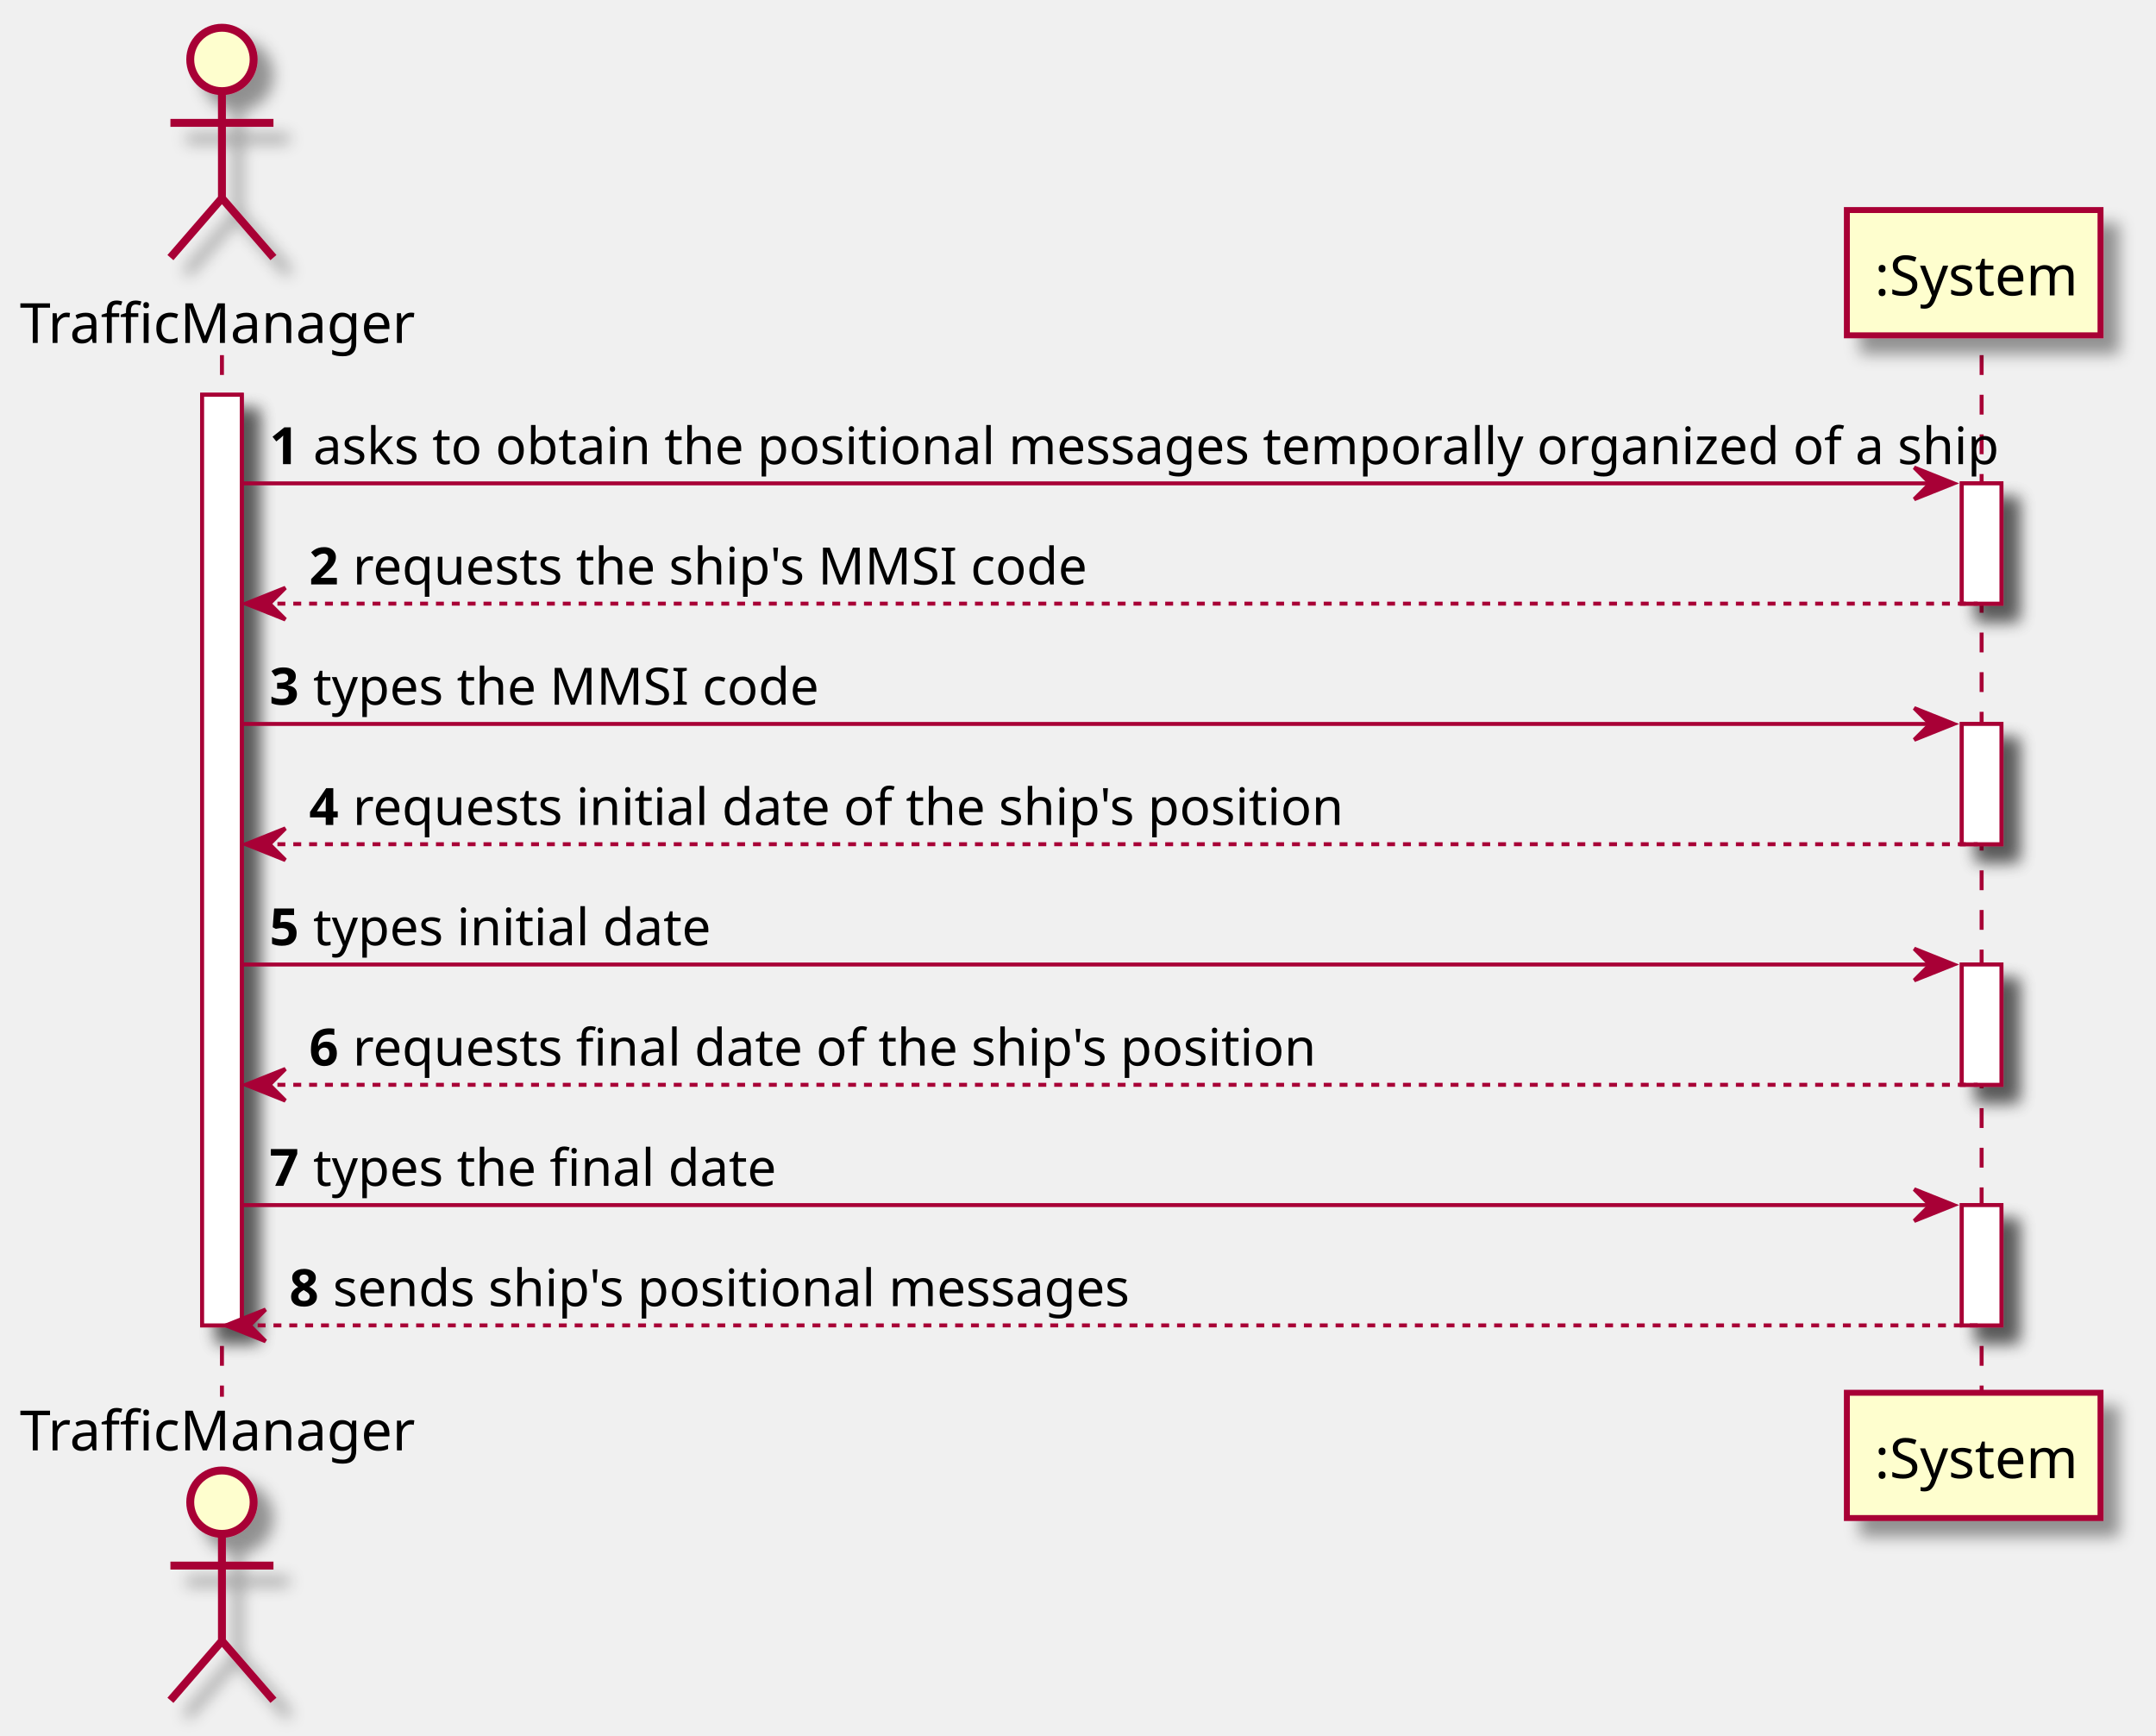
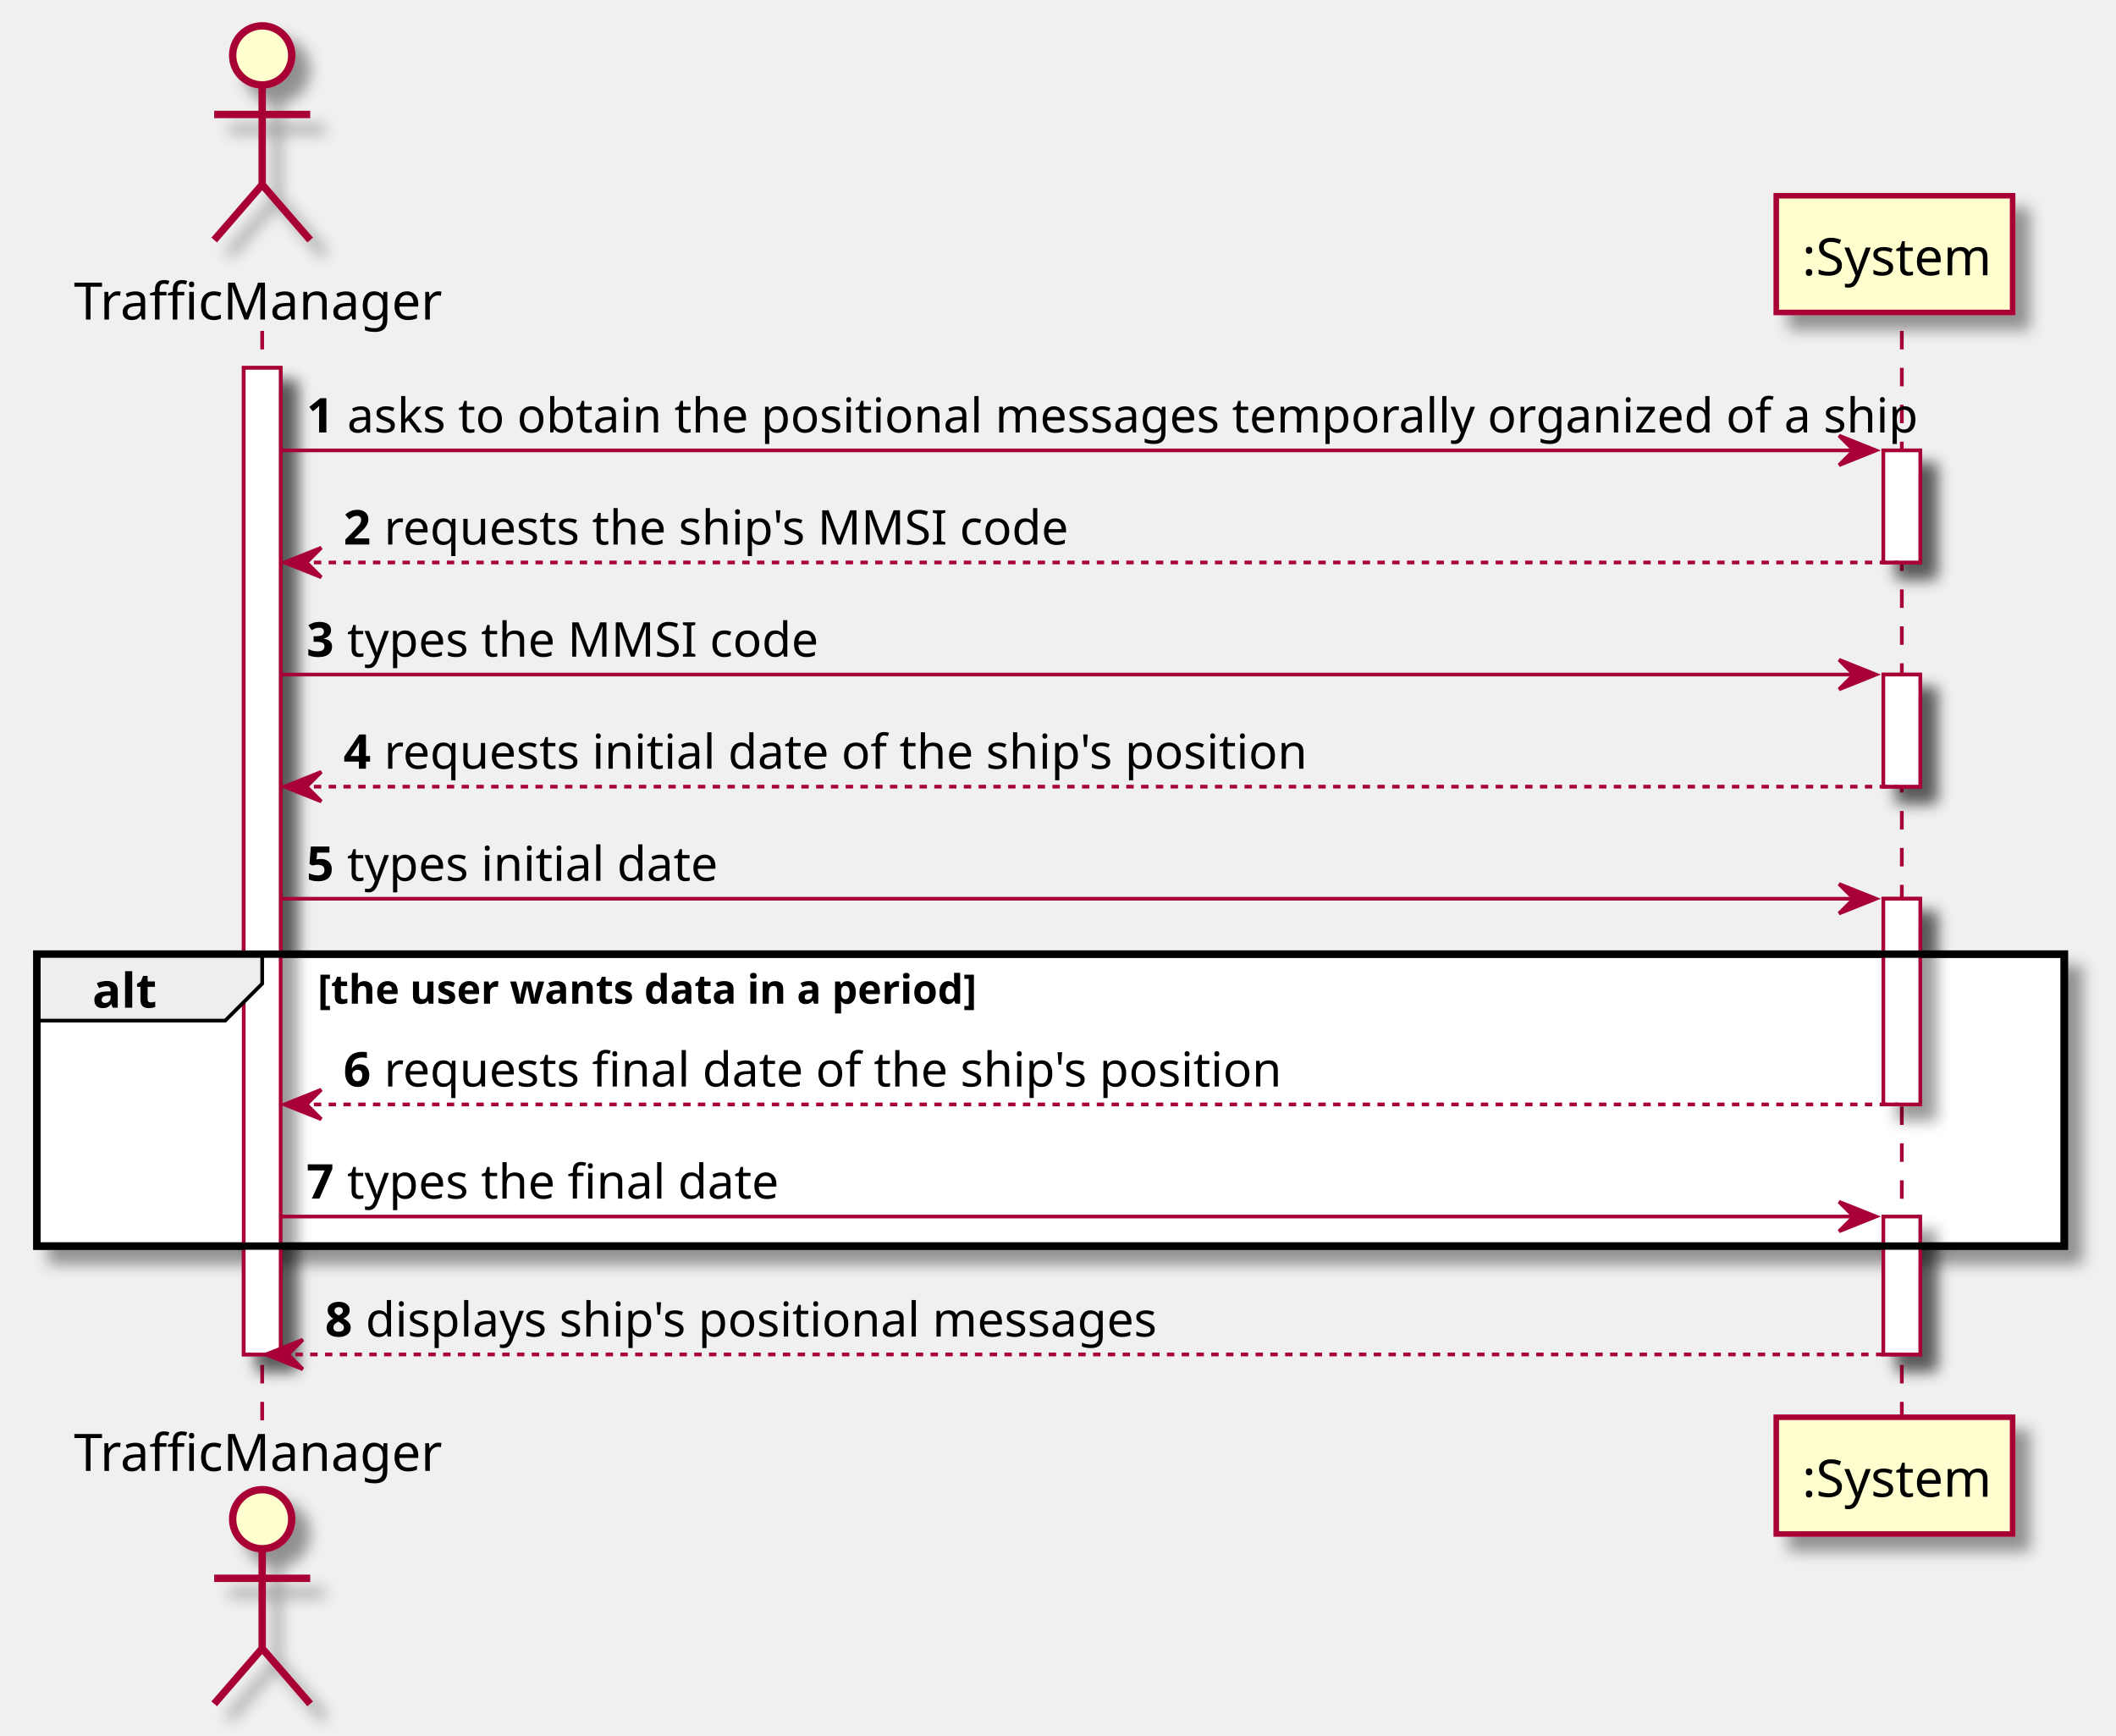
- <svg xmlns="http://www.w3.org/2000/svg" contentScriptType="application/ecmascript" contentStyleType="text/css" height="438px" preserveAspectRatio="none" style="width:544px;height:438px;" version="1.1" viewBox="0 0 544 438" width="544px" zoomAndPan="magnify">
+ <svg xmlns="http://www.w3.org/2000/svg" contentScriptType="application/ecmascript" contentStyleType="text/css" height="470px" preserveAspectRatio="none" style="width:573px;height:470px;background:#FFFFFF;" version="1.1" viewBox="0 0 573 470" width="573px" zoomAndPan="magnify">
  <defs>
-     <filter height="300%" id="fuwtdqy0cvx1w" width="300%" x="-1" y="-1">
+     <filter height="300%" id="fkhpue02e9cd5" width="300%" x="-1" y="-1">
      <feGaussianBlur result="blurOut" stdDeviation="2.0" />
      <feColorMatrix in="blurOut" result="blurOut2" type="matrix" values="0 0 0 0 0 0 0 0 0 0 0 0 0 0 0 0 0 0 .4 0" />
      <feOffset dx="4.0" dy="4.0" in="blurOut2" result="blurOut3" />
      <feBlend in="SourceGraphic" in2="blurOut3" mode="normal" />
    </filter>
  </defs>
  <g>
-     <rect fill="#FFFFFF" filter="url(#fuwtdqy0cvx1w)" height="234.812" style="stroke:#A80036;stroke-width:1.0;" width="10" x="51" y="99.609" />
-     <rect fill="#FFFFFF" filter="url(#fuwtdqy0cvx1w)" height="30.352" style="stroke:#A80036;stroke-width:1.0;" width="10" x="495" y="121.961" />
-     <rect fill="#FFFFFF" filter="url(#fuwtdqy0cvx1w)" height="30.352" style="stroke:#A80036;stroke-width:1.0;" width="10" x="495" y="182.664" />
-     <rect fill="#FFFFFF" filter="url(#fuwtdqy0cvx1w)" height="30.352" style="stroke:#A80036;stroke-width:1.0;" width="10" x="495" y="243.367" />
-     <rect fill="#FFFFFF" filter="url(#fuwtdqy0cvx1w)" height="30.352" style="stroke:#A80036;stroke-width:1.0;" width="10" x="495" y="304.07" />
-     <line style="stroke:#A80036;stroke-width:1.0;stroke-dasharray:5.0,5.0;" x1="56" x2="56" y1="89.609" y2="352.422" />
-     <line style="stroke:#A80036;stroke-width:1.0;stroke-dasharray:5.0,5.0;" x1="500" x2="500" y1="89.609" y2="352.422" />
-     <text fill="#000000" font-family="sans-serif" font-size="14" lengthAdjust="spacing" textLength="96" x="5" y="86.533">TrafficManager</text>
-     <ellipse cx="56" cy="15" fill="#FEFECE" filter="url(#fuwtdqy0cvx1w)" rx="8" ry="8" style="stroke:#A80036;stroke-width:2.0;" />
-     <path d="M56,23 L56,50 M43,31 L69,31 M56,50 L43,65 M56,50 L69,65 " fill="none" filter="url(#fuwtdqy0cvx1w)" style="stroke:#A80036;stroke-width:2.0;" />
-     <text fill="#000000" font-family="sans-serif" font-size="14" lengthAdjust="spacing" textLength="96" x="5" y="365.955">TrafficManager</text>
-     <ellipse cx="56" cy="379.031" fill="#FEFECE" filter="url(#fuwtdqy0cvx1w)" rx="8" ry="8" style="stroke:#A80036;stroke-width:2.0;" />
-     <path d="M56,387.031 L56,414.031 M43,395.031 L69,395.031 M56,414.031 L43,429.031 M56,414.031 L69,429.031 " fill="none" filter="url(#fuwtdqy0cvx1w)" style="stroke:#A80036;stroke-width:2.0;" />
-     <rect fill="#FEFECE" filter="url(#fuwtdqy0cvx1w)" height="31.609" style="stroke:#A80036;stroke-width:1.5;" width="64" x="466" y="53" />
-     <text fill="#000000" font-family="sans-serif" font-size="14" lengthAdjust="spacing" textLength="50" x="473" y="74.533">:System</text>
-     <rect fill="#FEFECE" filter="url(#fuwtdqy0cvx1w)" height="31.609" style="stroke:#A80036;stroke-width:1.5;" width="64" x="466" y="351.422" />
-     <text fill="#000000" font-family="sans-serif" font-size="14" lengthAdjust="spacing" textLength="50" x="473" y="372.955">:System</text>
-     <rect fill="#FFFFFF" filter="url(#fuwtdqy0cvx1w)" height="234.812" style="stroke:#A80036;stroke-width:1.0;" width="10" x="51" y="99.609" />
-     <rect fill="#FFFFFF" filter="url(#fuwtdqy0cvx1w)" height="30.352" style="stroke:#A80036;stroke-width:1.0;" width="10" x="495" y="121.961" />
-     <rect fill="#FFFFFF" filter="url(#fuwtdqy0cvx1w)" height="30.352" style="stroke:#A80036;stroke-width:1.0;" width="10" x="495" y="182.664" />
-     <rect fill="#FFFFFF" filter="url(#fuwtdqy0cvx1w)" height="30.352" style="stroke:#A80036;stroke-width:1.0;" width="10" x="495" y="243.367" />
-     <rect fill="#FFFFFF" filter="url(#fuwtdqy0cvx1w)" height="30.352" style="stroke:#A80036;stroke-width:1.0;" width="10" x="495" y="304.07" />
-     <polygon fill="#A80036" points="483,117.961,493,121.961,483,125.961,487,121.961" style="stroke:#A80036;stroke-width:1.0;" />
-     <line style="stroke:#A80036;stroke-width:1.0;" x1="61" x2="489" y1="121.961" y2="121.961" />
-     <text fill="#000000" font-family="sans-serif" font-size="13" font-weight="bold" lengthAdjust="spacing" textLength="7" x="68" y="117.105">1</text>
-     <text fill="#000000" font-family="sans-serif" font-size="13" lengthAdjust="spacing" textLength="404" x="79" y="117.105">asks to obtain the positional messages temporally organized of a ship</text>
-     <polygon fill="#A80036" points="72,148.312,62,152.312,72,156.312,68,152.312" style="stroke:#A80036;stroke-width:1.0;" />
-     <line style="stroke:#A80036;stroke-width:1.0;stroke-dasharray:2.0,2.0;" x1="66" x2="499" y1="152.312" y2="152.312" />
-     <text fill="#000000" font-family="sans-serif" font-size="13" font-weight="bold" lengthAdjust="spacing" textLength="7" x="78" y="147.456">2</text>
-     <text fill="#000000" font-family="sans-serif" font-size="13" lengthAdjust="spacing" textLength="179" x="89" y="147.456">requests the ship's MMSI code</text>
-     <polygon fill="#A80036" points="483,178.664,493,182.664,483,186.664,487,182.664" style="stroke:#A80036;stroke-width:1.0;" />
-     <line style="stroke:#A80036;stroke-width:1.0;" x1="61" x2="489" y1="182.664" y2="182.664" />
-     <text fill="#000000" font-family="sans-serif" font-size="13" font-weight="bold" lengthAdjust="spacing" textLength="7" x="68" y="177.808">3</text>
-     <text fill="#000000" font-family="sans-serif" font-size="13" lengthAdjust="spacing" textLength="124" x="79" y="177.808">types the MMSI code</text>
-     <polygon fill="#A80036" points="72,209.016,62,213.016,72,217.016,68,213.016" style="stroke:#A80036;stroke-width:1.0;" />
-     <line style="stroke:#A80036;stroke-width:1.0;stroke-dasharray:2.0,2.0;" x1="66" x2="499" y1="213.016" y2="213.016" />
-     <text fill="#000000" font-family="sans-serif" font-size="13" font-weight="bold" lengthAdjust="spacing" textLength="7" x="78" y="208.159">4</text>
-     <text fill="#000000" font-family="sans-serif" font-size="13" lengthAdjust="spacing" textLength="235" x="89" y="208.159">requests initial date of the ship's position</text>
-     <polygon fill="#A80036" points="483,239.367,493,243.367,483,247.367,487,243.367" style="stroke:#A80036;stroke-width:1.0;" />
-     <line style="stroke:#A80036;stroke-width:1.0;" x1="61" x2="489" y1="243.367" y2="243.367" />
-     <text fill="#000000" font-family="sans-serif" font-size="13" font-weight="bold" lengthAdjust="spacing" textLength="7" x="68" y="238.511">5</text>
-     <text fill="#000000" font-family="sans-serif" font-size="13" lengthAdjust="spacing" textLength="95" x="79" y="238.511">types initial date</text>
-     <polygon fill="#A80036" points="72,269.719,62,273.719,72,277.719,68,273.719" style="stroke:#A80036;stroke-width:1.0;" />
-     <line style="stroke:#A80036;stroke-width:1.0;stroke-dasharray:2.0,2.0;" x1="66" x2="499" y1="273.719" y2="273.719" />
-     <text fill="#000000" font-family="sans-serif" font-size="13" font-weight="bold" lengthAdjust="spacing" textLength="7" x="78" y="268.862">6</text>
-     <text fill="#000000" font-family="sans-serif" font-size="13" lengthAdjust="spacing" textLength="228" x="89" y="268.862">requests final date of the ship's position</text>
-     <polygon fill="#A80036" points="483,300.07,493,304.07,483,308.07,487,304.07" style="stroke:#A80036;stroke-width:1.0;" />
-     <line style="stroke:#A80036;stroke-width:1.0;" x1="61" x2="489" y1="304.07" y2="304.07" />
-     <text fill="#000000" font-family="sans-serif" font-size="13" font-weight="bold" lengthAdjust="spacing" textLength="7" x="68" y="299.214">7</text>
-     <text fill="#000000" font-family="sans-serif" font-size="13" lengthAdjust="spacing" textLength="110" x="79" y="299.214">types the final date</text>
-     <polygon fill="#A80036" points="67,330.422,57,334.422,67,338.422,63,334.422" style="stroke:#A80036;stroke-width:1.0;" />
-     <line style="stroke:#A80036;stroke-width:1.0;stroke-dasharray:2.0,2.0;" x1="61" x2="499" y1="334.422" y2="334.422" />
-     <text fill="#000000" font-family="sans-serif" font-size="13" font-weight="bold" lengthAdjust="spacing" textLength="7" x="73" y="329.565">8</text>
-     <text fill="#000000" font-family="sans-serif" font-size="13" lengthAdjust="spacing" textLength="195" x="84" y="329.565">sends ship's positional messages</text>
+     <rect fill="#FFFFFF" filter="url(#fkhpue02e9cd5)" height="267.164" style="stroke:#A80036;stroke-width:1.0;" width="10" x="66" y="99.609" />
+     <rect fill="#FFFFFF" filter="url(#fkhpue02e9cd5)" height="30.352" style="stroke:#A80036;stroke-width:1.0;" width="10" x="510" y="121.961" />
+     <rect fill="#FFFFFF" filter="url(#fkhpue02e9cd5)" height="30.352" style="stroke:#A80036;stroke-width:1.0;" width="10" x="510" y="182.664" />
+     <rect fill="#FFFFFF" filter="url(#fkhpue02e9cd5)" height="55.703" style="stroke:#A80036;stroke-width:1.0;" width="10" x="510" y="243.367" />
+     <rect fill="#FFFFFF" filter="url(#fkhpue02e9cd5)" height="37.352" style="stroke:#A80036;stroke-width:1.0;" width="10" x="510" y="329.422" />
+     <rect fill="#FFFFFF" filter="url(#fkhpue02e9cd5)" height="79.055" style="stroke:#000000;stroke-width:2.0;" width="549" x="10" y="258.367" />
+     <line style="stroke:#A80036;stroke-width:1.0;stroke-dasharray:5.0,5.0;" x1="71" x2="71" y1="89.609" y2="384.773" />
+     <line style="stroke:#A80036;stroke-width:1.0;stroke-dasharray:5.0,5.0;" x1="515" x2="515" y1="89.609" y2="384.773" />
+     <text fill="#000000" font-family="sans-serif" font-size="14" lengthAdjust="spacing" textLength="96" x="20" y="86.533">TrafficManager</text>
+     <ellipse cx="71" cy="15" fill="#FEFECE" filter="url(#fkhpue02e9cd5)" rx="8" ry="8" style="stroke:#A80036;stroke-width:2.0;" />
+     <path d="M71,23 L71,50 M58,31 L84,31 M71,50 L58,65 M71,50 L84,65 " fill="none" filter="url(#fkhpue02e9cd5)" style="stroke:#A80036;stroke-width:2.0;" />
+     <text fill="#000000" font-family="sans-serif" font-size="14" lengthAdjust="spacing" textLength="96" x="20" y="398.307">TrafficManager</text>
+     <ellipse cx="71" cy="411.383" fill="#FEFECE" filter="url(#fkhpue02e9cd5)" rx="8" ry="8" style="stroke:#A80036;stroke-width:2.0;" />
+     <path d="M71,419.383 L71,446.383 M58,427.383 L84,427.383 M71,446.383 L58,461.383 M71,446.383 L84,461.383 " fill="none" filter="url(#fkhpue02e9cd5)" style="stroke:#A80036;stroke-width:2.0;" />
+     <rect fill="#FEFECE" filter="url(#fkhpue02e9cd5)" height="31.609" style="stroke:#A80036;stroke-width:1.5;" width="64" x="481" y="53" />
+     <text fill="#000000" font-family="sans-serif" font-size="14" lengthAdjust="spacing" textLength="50" x="488" y="74.533">:System</text>
+     <rect fill="#FEFECE" filter="url(#fkhpue02e9cd5)" height="31.609" style="stroke:#A80036;stroke-width:1.5;" width="64" x="481" y="383.773" />
+     <text fill="#000000" font-family="sans-serif" font-size="14" lengthAdjust="spacing" textLength="50" x="488" y="405.307">:System</text>
+     <rect fill="#FFFFFF" filter="url(#fkhpue02e9cd5)" height="267.164" style="stroke:#A80036;stroke-width:1.0;" width="10" x="66" y="99.609" />
+     <rect fill="#FFFFFF" filter="url(#fkhpue02e9cd5)" height="30.352" style="stroke:#A80036;stroke-width:1.0;" width="10" x="510" y="121.961" />
+     <rect fill="#FFFFFF" filter="url(#fkhpue02e9cd5)" height="30.352" style="stroke:#A80036;stroke-width:1.0;" width="10" x="510" y="182.664" />
+     <rect fill="#FFFFFF" filter="url(#fkhpue02e9cd5)" height="55.703" style="stroke:#A80036;stroke-width:1.0;" width="10" x="510" y="243.367" />
+     <rect fill="#FFFFFF" filter="url(#fkhpue02e9cd5)" height="37.352" style="stroke:#A80036;stroke-width:1.0;" width="10" x="510" y="329.422" />
+     <polygon fill="#A80036" points="498,117.961,508,121.961,498,125.961,502,121.961" style="stroke:#A80036;stroke-width:1.0;" />
+     <line style="stroke:#A80036;stroke-width:1.0;" x1="76" x2="504" y1="121.961" y2="121.961" />
+     <text fill="#000000" font-family="sans-serif" font-size="13" font-weight="bold" lengthAdjust="spacing" textLength="7" x="83" y="117.105">1</text>
+     <text fill="#000000" font-family="sans-serif" font-size="13" lengthAdjust="spacing" textLength="404" x="94" y="117.105">asks to obtain the positional messages temporally organized of a ship</text>
+     <polygon fill="#A80036" points="87,148.312,77,152.312,87,156.312,83,152.312" style="stroke:#A80036;stroke-width:1.0;" />
+     <line style="stroke:#A80036;stroke-width:1.0;stroke-dasharray:2.0,2.0;" x1="81" x2="514" y1="152.312" y2="152.312" />
+     <text fill="#000000" font-family="sans-serif" font-size="13" font-weight="bold" lengthAdjust="spacing" textLength="7" x="93" y="147.456">2</text>
+     <text fill="#000000" font-family="sans-serif" font-size="13" lengthAdjust="spacing" textLength="179" x="104" y="147.456">requests the ship's MMSI code</text>
+     <polygon fill="#A80036" points="498,178.664,508,182.664,498,186.664,502,182.664" style="stroke:#A80036;stroke-width:1.0;" />
+     <line style="stroke:#A80036;stroke-width:1.0;" x1="76" x2="504" y1="182.664" y2="182.664" />
+     <text fill="#000000" font-family="sans-serif" font-size="13" font-weight="bold" lengthAdjust="spacing" textLength="7" x="83" y="177.808">3</text>
+     <text fill="#000000" font-family="sans-serif" font-size="13" lengthAdjust="spacing" textLength="124" x="94" y="177.808">types the MMSI code</text>
+     <polygon fill="#A80036" points="87,209.016,77,213.016,87,217.016,83,213.016" style="stroke:#A80036;stroke-width:1.0;" />
+     <line style="stroke:#A80036;stroke-width:1.0;stroke-dasharray:2.0,2.0;" x1="81" x2="514" y1="213.016" y2="213.016" />
+     <text fill="#000000" font-family="sans-serif" font-size="13" font-weight="bold" lengthAdjust="spacing" textLength="7" x="93" y="208.159">4</text>
+     <text fill="#000000" font-family="sans-serif" font-size="13" lengthAdjust="spacing" textLength="235" x="104" y="208.159">requests initial date of the ship's position</text>
+     <polygon fill="#A80036" points="498,239.367,508,243.367,498,247.367,502,243.367" style="stroke:#A80036;stroke-width:1.0;" />
+     <line style="stroke:#A80036;stroke-width:1.0;" x1="76" x2="504" y1="243.367" y2="243.367" />
+     <text fill="#000000" font-family="sans-serif" font-size="13" font-weight="bold" lengthAdjust="spacing" textLength="7" x="83" y="238.511">5</text>
+     <text fill="#000000" font-family="sans-serif" font-size="13" lengthAdjust="spacing" textLength="95" x="94" y="238.511">types initial date</text>
+     <path d="M10,258.367 L71,258.367 L71,266.367 L61,276.367 L10,276.367 L10,258.367 " fill="#EEEEEE" style="stroke:#000000;stroke-width:1.0;" />
+     <rect fill="none" height="79.055" style="stroke:#000000;stroke-width:2.0;" width="549" x="10" y="258.367" />
+     <text fill="#000000" font-family="sans-serif" font-size="13" font-weight="bold" lengthAdjust="spacing" textLength="16" x="25" y="272.862">alt</text>
+     <text fill="#000000" font-family="sans-serif" font-size="11" font-weight="bold" lengthAdjust="spacing" textLength="179" x="86" y="271.786">[the user wants data in a period]</text>
+     <polygon fill="#A80036" points="87,295.07,77,299.07,87,303.07,83,299.07" style="stroke:#A80036;stroke-width:1.0;" />
+     <line style="stroke:#A80036;stroke-width:1.0;stroke-dasharray:2.0,2.0;" x1="81" x2="514" y1="299.07" y2="299.07" />
+     <text fill="#000000" font-family="sans-serif" font-size="13" font-weight="bold" lengthAdjust="spacing" textLength="7" x="93" y="294.214">6</text>
+     <text fill="#000000" font-family="sans-serif" font-size="13" lengthAdjust="spacing" textLength="228" x="104" y="294.214">requests final date of the ship's position</text>
+     <polygon fill="#A80036" points="498,325.422,508,329.422,498,333.422,502,329.422" style="stroke:#A80036;stroke-width:1.0;" />
+     <line style="stroke:#A80036;stroke-width:1.0;" x1="76" x2="504" y1="329.422" y2="329.422" />
+     <text fill="#000000" font-family="sans-serif" font-size="13" font-weight="bold" lengthAdjust="spacing" textLength="7" x="83" y="324.565">7</text>
+     <text fill="#000000" font-family="sans-serif" font-size="13" lengthAdjust="spacing" textLength="110" x="94" y="324.565">types the final date</text>
+     <polygon fill="#A80036" points="82,362.773,72,366.773,82,370.773,78,366.773" style="stroke:#A80036;stroke-width:1.0;" />
+     <line style="stroke:#A80036;stroke-width:1.0;stroke-dasharray:2.0,2.0;" x1="76" x2="514" y1="366.773" y2="366.773" />
+     <text fill="#000000" font-family="sans-serif" font-size="13" font-weight="bold" lengthAdjust="spacing" textLength="7" x="88" y="361.917">8</text>
+     <text fill="#000000" font-family="sans-serif" font-size="13" lengthAdjust="spacing" textLength="208" x="99" y="361.917">displays ship's positional messages</text>
  </g>
</svg>
